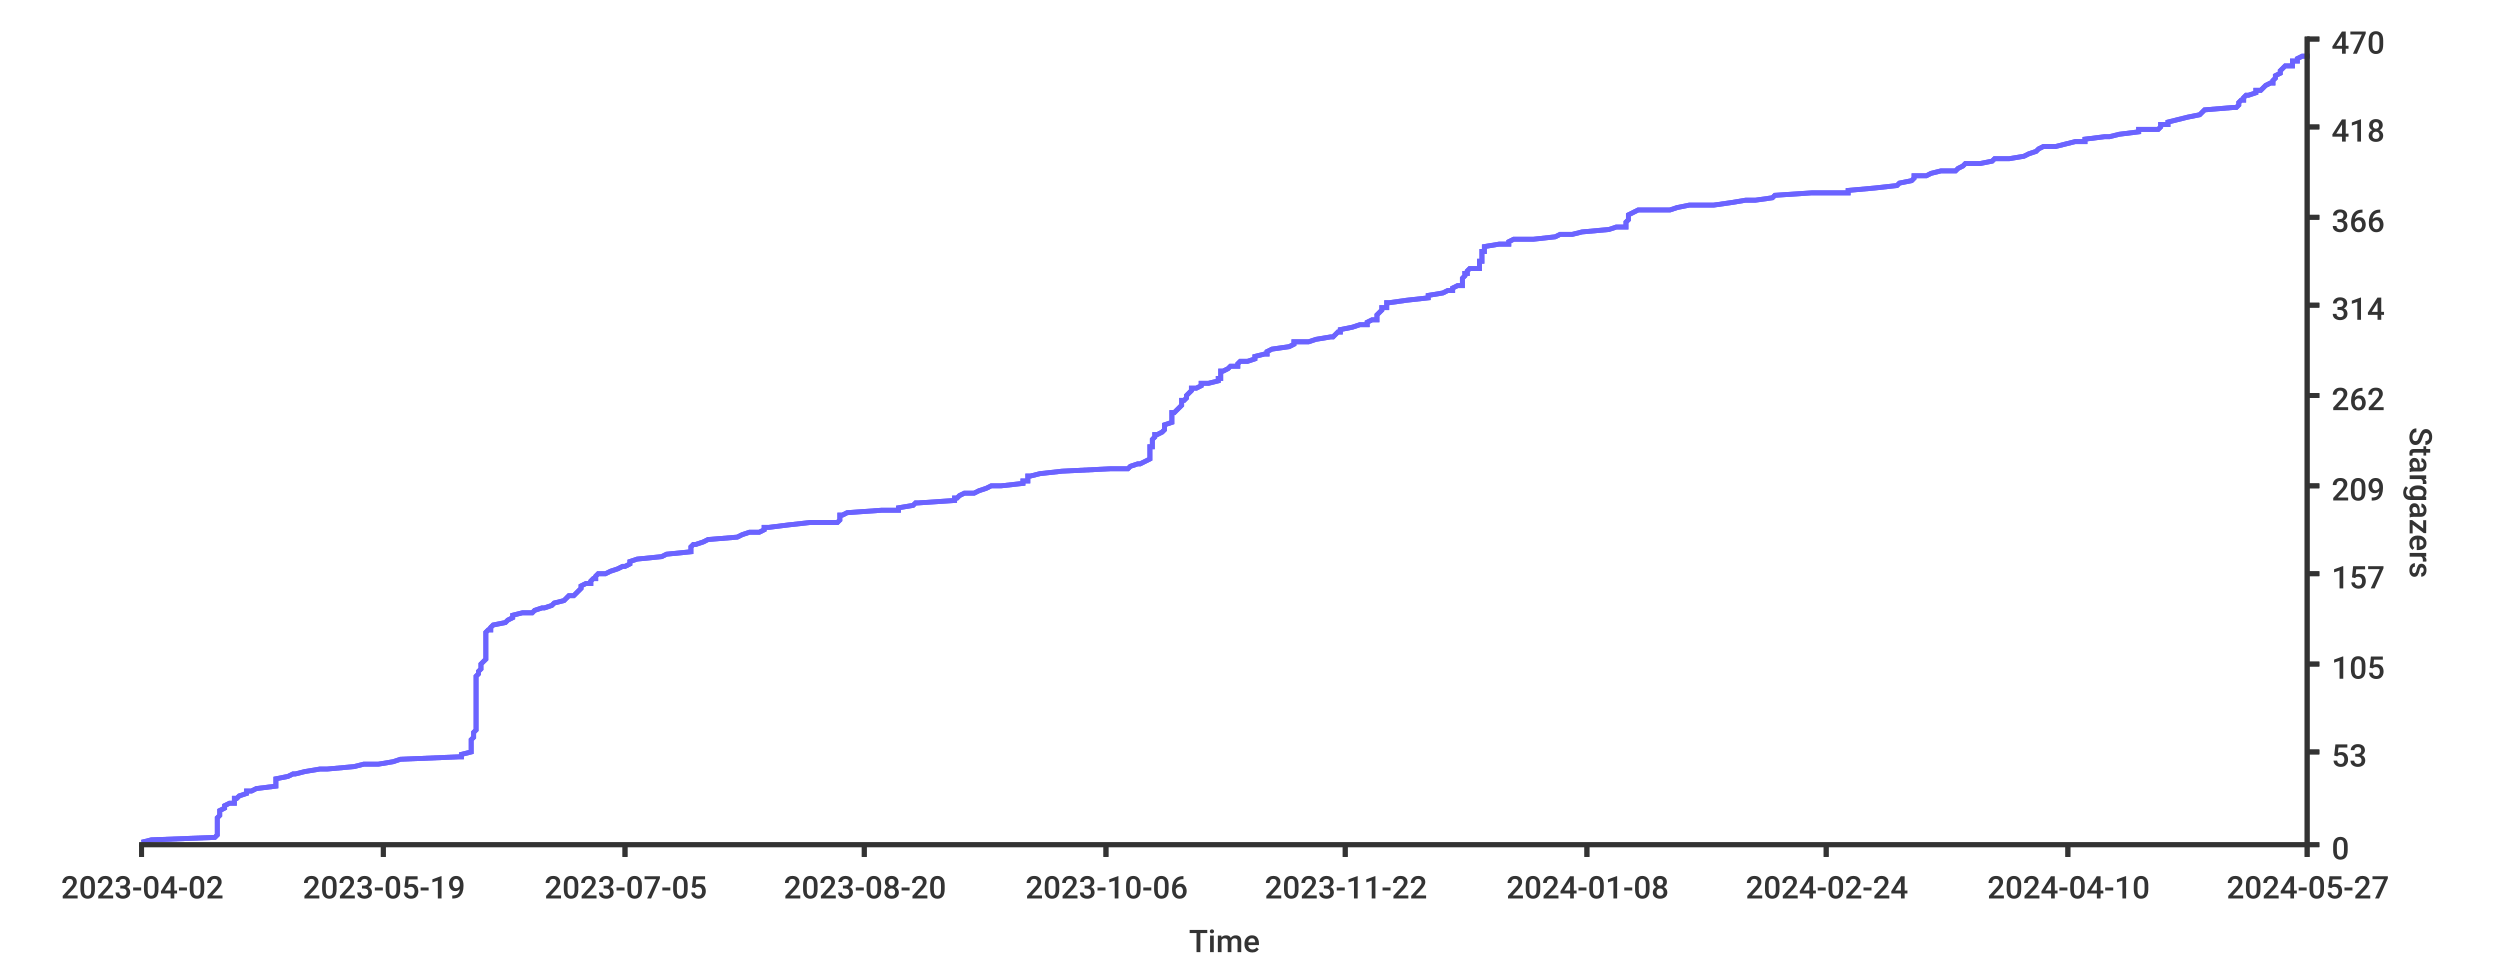
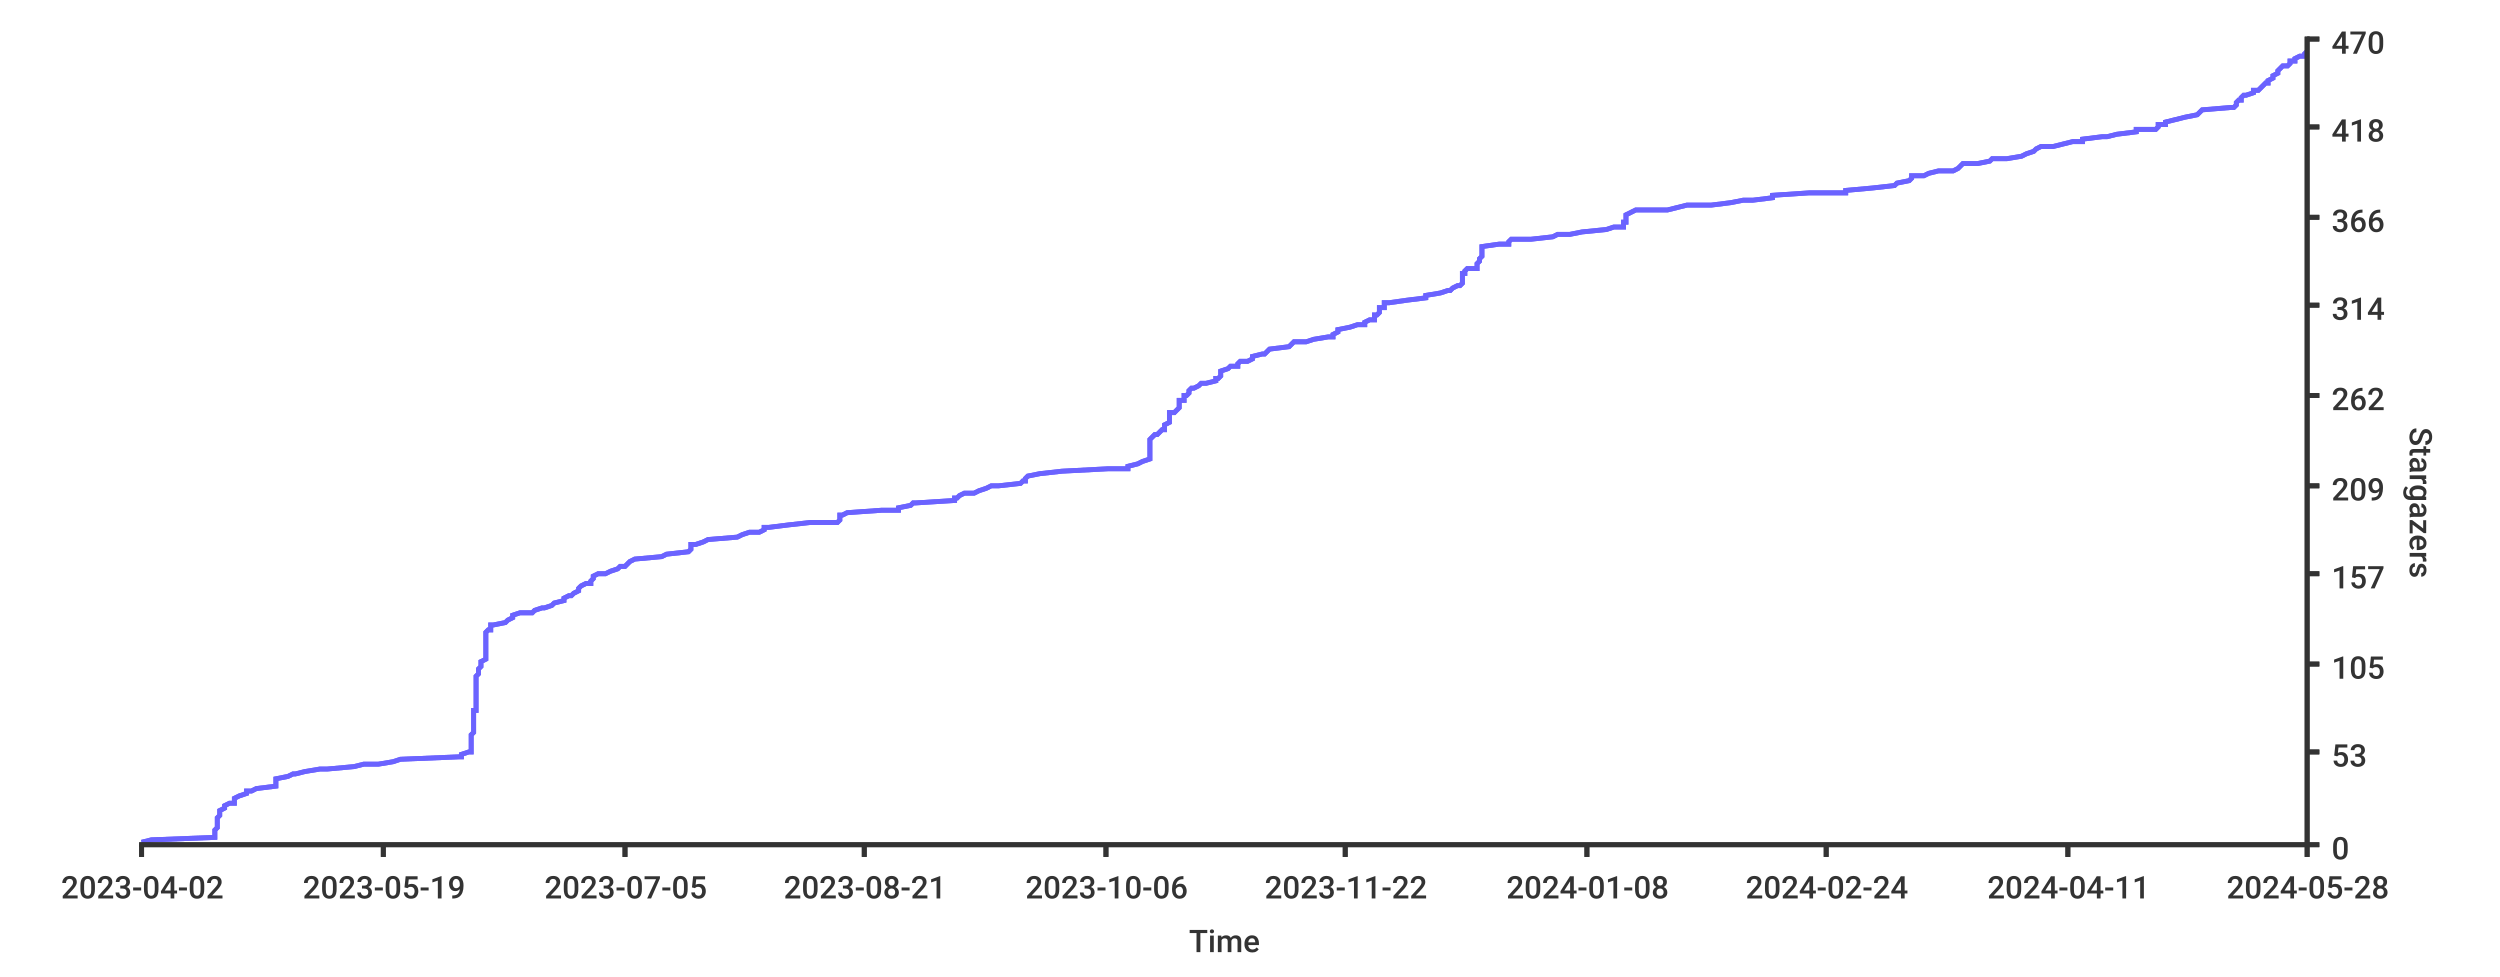
- <svg xmlns="http://www.w3.org/2000/svg" width="1024px" height="400px">
+ <svg xmlns="http://www.w3.org/2000/svg" height="400px" width="1024px">
  <style type="text/css">
path { fill: none; stroke: rgb(51,51,51); }
path.series { stroke: #6b63ff; }
rect.background { fill: rgb(255,255,255); stroke: none; }

text {
	stroke-width: 0;
	stroke: none;
	fill: rgba(51,51,51,1.0);
	font-size: 12.8px;
	font-family: 'Roboto Medium', sans-serif;
}
</style>
  <rect rx="8" x="0" y="0" width="1024px" height="400px" class="background" />
-   <rect x="0" y="0" width="1024px" height="400px" class="background" rx="8" />
-   <path class="series" d="M 58 345 L 62 344 L 88 343 L 88 343 L 89 342 L 89 341 L 89 341 L 89 340 L 89 339 L 89 338 L 89 338 L 89 337 L 89 336 L 89 336 L 89 335 L 90 334 L 90 334 L 90 333 L 90 332 L 92 331 L 92 331 L 92 330 L 94 329 L 96 329 L 96 328 L 96 327 L 97 327 L 98 326 L 101 325 L 101 324 L 103 324 L 105 323 L 113 322 L 113 322 L 113 321 L 113 320 L 113 320 L 113 319 L 118 318 L 120 317 L 121 317 L 125 316 L 131 315 L 134 315 L 145 314 L 149 313 L 155 313 L 161 312 L 164 311 L 188 310 L 189 310 L 189 309 L 193 308 L 193 308 L 193 307 L 193 306 L 193 305 L 193 305 L 193 304 L 193 303 L 193 303 L 194 302 L 194 301 L 194 301 L 194 300 L 195 299 L 195 298 L 195 298 L 195 297 L 195 296 L 195 296 L 195 295 L 195 294 L 195 294 L 195 293 L 195 292 L 195 291 L 195 291 L 195 290 L 195 289 L 195 289 L 195 288 L 195 287 L 195 287 L 195 286 L 195 285 L 195 284 L 195 284 L 195 283 L 195 282 L 195 282 L 195 281 L 195 280 L 195 280 L 195 279 L 195 278 L 195 277 L 195 277 L 196 276 L 196 275 L 196 275 L 197 274 L 197 273 L 197 272 L 197 272 L 198 271 L 199 270 L 199 270 L 199 269 L 199 268 L 199 268 L 199 267 L 199 266 L 199 265 L 199 265 L 199 264 L 199 263 L 199 263 L 199 262 L 199 261 L 199 261 L 199 260 L 199 259 L 200 258 L 201 258 L 201 257 L 202 256 L 202 256 L 207 255 L 208 254 L 208 254 L 210 253 L 210 252 L 214 251 L 218 251 L 219 250 L 222 249 L 223 249 L 226 248 L 227 247 L 227 247 L 231 246 L 232 245 L 233 244 L 235 244 L 236 243 L 237 242 L 237 242 L 238 241 L 238 240 L 240 239 L 242 239 L 242 238 L 243 237 L 244 237 L 244 236 L 245 235 L 248 235 L 250 234 L 253 233 L 255 232 L 256 232 L 258 231 L 258 230 L 258 230 L 261 229 L 271 228 L 271 228 L 273 227 L 283 226 L 283 225 L 283 225 L 283 224 L 284 223 L 285 223 L 288 222 L 290 221 L 290 221 L 302 220 L 304 219 L 307 218 L 311 218 L 313 217 L 313 216 L 315 216 L 323 215 L 332 214 L 343 214 L 344 213 L 344 212 L 344 211 L 345 211 L 347 210 L 361 209 L 368 209 L 368 208 L 374 207 L 375 206 L 376 206 L 391 205 L 391 204 L 392 204 L 393 203 L 395 202 L 399 202 L 401 201 L 404 200 L 406 199 L 410 199 L 419 198 L 419 197 L 421 197 L 421 196 L 421 195 L 422 195 L 426 194 L 435 193 L 455 192 L 462 192 L 463 191 L 466 190 L 467 190 L 469 189 L 471 188 L 471 188 L 471 187 L 471 186 L 471 185 L 471 185 L 471 184 L 471 183 L 472 183 L 472 182 L 472 181 L 472 181 L 472 180 L 473 179 L 473 178 L 474 178 L 476 177 L 477 176 L 477 176 L 477 175 L 477 174 L 480 173 L 480 173 L 480 172 L 480 171 L 480 171 L 480 170 L 480 169 L 481 169 L 482 168 L 483 167 L 484 166 L 484 166 L 484 165 L 484 164 L 485 164 L 486 163 L 486 162 L 486 162 L 487 161 L 488 160 L 488 159 L 490 159 L 492 158 L 492 157 L 495 157 L 499 156 L 499 155 L 500 155 L 500 154 L 500 153 L 500 152 L 501 152 L 503 151 L 504 150 L 507 150 L 507 149 L 508 148 L 511 148 L 514 147 L 514 146 L 518 145 L 519 145 L 519 144 L 521 143 L 521 143 L 528 142 L 530 141 L 530 140 L 536 140 L 539 139 L 545 138 L 546 138 L 547 137 L 548 136 L 549 136 L 549 135 L 554 134 L 557 133 L 560 133 L 560 132 L 562 131 L 564 131 L 564 130 L 564 129 L 564 129 L 565 128 L 566 127 L 566 126 L 568 126 L 568 125 L 568 124 L 569 124 L 576 123 L 585 122 L 585 122 L 585 121 L 591 120 L 593 119 L 595 119 L 595 118 L 597 117 L 599 117 L 599 116 L 599 115 L 599 115 L 599 114 L 600 113 L 600 112 L 601 112 L 601 111 L 602 110 L 606 110 L 606 109 L 606 108 L 606 107 L 607 107 L 607 106 L 607 105 L 607 105 L 607 104 L 607 103 L 608 103 L 608 102 L 608 101 L 614 100 L 618 100 L 618 99 L 620 98 L 628 98 L 637 97 L 639 96 L 644 96 L 648 95 L 659 94 L 662 93 L 666 93 L 666 92 L 666 91 L 666 91 L 667 90 L 667 89 L 667 89 L 667 88 L 669 87 L 671 86 L 684 86 L 687 85 L 692 84 L 702 84 L 709 83 L 715 82 L 719 82 L 726 81 L 727 80 L 742 79 L 757 79 L 757 78 L 768 77 L 768 77 L 777 76 L 778 75 L 783 74 L 783 74 L 784 73 L 784 72 L 789 72 L 791 71 L 795 70 L 801 70 L 802 69 L 804 68 L 805 67 L 811 67 L 816 66 L 817 65 L 823 65 L 829 64 L 831 63 L 831 63 L 834 62 L 835 61 L 837 60 L 842 60 L 846 59 L 850 58 L 854 58 L 854 57 L 862 56 L 864 56 L 868 55 L 876 54 L 876 53 L 884 53 L 885 52 L 885 51 L 888 51 L 888 50 L 892 49 L 892 49 L 896 48 L 901 47 L 902 46 L 902 46 L 903 45 L 915 44 L 916 44 L 917 43 L 917 42 L 918 41 L 919 41 L 919 40 L 920 39 L 921 39 L 924 38 L 924 37 L 926 37 L 927 36 L 928 35 L 930 34 L 931 34 L 931 33 L 932 32 L 932 32 L 932 31 L 934 30 L 934 30 L 934 29 L 935 28 L 936 27 L 939 27 L 939 26 L 939 25 L 941 25 L 941 24 L 943 23 L 945 23 L 945 22" stroke-width="2" />
-   <path d="M 58 345 L 62 344 L 88 343 L 88 343 L 89 342 L 89 341 L 89 341 L 89 340 L 89 339 L 89 338 L 89 338 L 89 337 L 89 336 L 89 336 L 89 335 L 90 334 L 90 334 L 90 333 L 90 332 L 92 331 L 92 331 L 92 330 L 94 329 L 96 329 L 96 328 L 96 327 L 97 327 L 98 326 L 101 325 L 101 324 L 103 324 L 105 323 L 113 322 L 113 322 L 113 321 L 113 320 L 113 320 L 113 319 L 118 318 L 120 317 L 121 317 L 125 316 L 131 315 L 134 315 L 145 314 L 149 313 L 155 313 L 161 312 L 164 311 L 188 310 L 189 310 L 189 309 L 193 308 L 193 308 L 193 307 L 193 306 L 193 305 L 193 305 L 193 304 L 193 303 L 193 303 L 194 302 L 194 301 L 194 301 L 194 300 L 195 299 L 195 298 L 195 298 L 195 297 L 195 296 L 195 296 L 195 295 L 195 294 L 195 294 L 195 293 L 195 292 L 195 291 L 195 291 L 195 290 L 195 289 L 195 289 L 195 288 L 195 287 L 195 287 L 195 286 L 195 285 L 195 284 L 195 284 L 195 283 L 195 282 L 195 282 L 195 281 L 195 280 L 195 280 L 195 279 L 195 278 L 195 277 L 195 277 L 196 276 L 196 275 L 196 275 L 197 274 L 197 273 L 197 272 L 197 272 L 198 271 L 199 270 L 199 270 L 199 269 L 199 268 L 199 268 L 199 267 L 199 266 L 199 265 L 199 265 L 199 264 L 199 263 L 199 263 L 199 262 L 199 261 L 199 261 L 199 260 L 199 259 L 200 258 L 201 258 L 201 257 L 202 256 L 202 256 L 207 255 L 208 254 L 208 254 L 210 253 L 210 252 L 214 251 L 218 251 L 219 250 L 222 249 L 223 249 L 226 248 L 227 247 L 227 247 L 231 246 L 232 245 L 233 244 L 235 244 L 236 243 L 237 242 L 237 242 L 238 241 L 238 240 L 240 239 L 242 239 L 242 238 L 243 237 L 244 237 L 244 236 L 245 235 L 248 235 L 250 234 L 253 233 L 255 232 L 256 232 L 258 231 L 258 230 L 258 230 L 261 229 L 271 228 L 271 228 L 273 227 L 283 226 L 283 225 L 283 225 L 283 224 L 284 223 L 285 223 L 288 222 L 290 221 L 290 221 L 302 220 L 304 219 L 307 218 L 311 218 L 313 217 L 313 216 L 315 216 L 323 215 L 332 214 L 343 214 L 344 213 L 344 212 L 344 211 L 345 211 L 347 210 L 361 209 L 368 209 L 368 208 L 374 207 L 375 206 L 376 206 L 391 205 L 391 204 L 392 204 L 393 203 L 395 202 L 399 202 L 401 201 L 404 200 L 406 199 L 410 199 L 419 198 L 419 197 L 421 197 L 421 196 L 421 195 L 422 195 L 426 194 L 435 193 L 455 192 L 462 192 L 463 191 L 466 190 L 467 190 L 469 189 L 471 188 L 471 188 L 471 187 L 471 186 L 471 185 L 471 185 L 471 184 L 471 183 L 472 183 L 472 182 L 472 181 L 472 181 L 472 180 L 473 179 L 473 178 L 474 178 L 476 177 L 477 176 L 477 176 L 477 175 L 477 174 L 480 173 L 480 173 L 480 172 L 480 171 L 480 171 L 480 170 L 480 169 L 481 169 L 482 168 L 483 167 L 484 166 L 484 166 L 484 165 L 484 164 L 485 164 L 486 163 L 486 162 L 486 162 L 487 161 L 488 160 L 488 159 L 490 159 L 492 158 L 492 157 L 495 157 L 499 156 L 499 155 L 500 155 L 500 154 L 500 153 L 500 152 L 501 152 L 503 151 L 504 150 L 507 150 L 507 149 L 508 148 L 511 148 L 514 147 L 514 146 L 518 145 L 519 145 L 519 144 L 521 143 L 521 143 L 528 142 L 530 141 L 530 140 L 536 140 L 539 139 L 545 138 L 546 138 L 547 137 L 548 136 L 549 136 L 549 135 L 554 134 L 557 133 L 560 133 L 560 132 L 562 131 L 564 131 L 564 130 L 564 129 L 564 129 L 565 128 L 566 127 L 566 126 L 568 126 L 568 125 L 568 124 L 569 124 L 576 123 L 585 122 L 585 122 L 585 121 L 591 120 L 593 119 L 595 119 L 595 118 L 597 117 L 599 117 L 599 116 L 599 115 L 599 115 L 599 114 L 600 113 L 600 112 L 601 112 L 601 111 L 602 110 L 606 110 L 606 109 L 606 108 L 606 107 L 607 107 L 607 106 L 607 105 L 607 105 L 607 104 L 607 103 L 608 103 L 608 102 L 608 101 L 614 100 L 618 100 L 618 99 L 620 98 L 628 98 L 637 97 L 639 96 L 644 96 L 648 95 L 659 94 L 662 93 L 666 93 L 666 92 L 666 91 L 666 91 L 667 90 L 667 89 L 667 89 L 667 88 L 669 87 L 671 86 L 684 86 L 687 85 L 692 84 L 702 84 L 709 83 L 715 82 L 719 82 L 726 81 L 727 80 L 742 79 L 757 79 L 757 78 L 768 77 L 768 77 L 777 76 L 778 75 L 783 74 L 783 74 L 784 73 L 784 72 L 789 72 L 791 71 L 795 70 L 801 70 L 802 69 L 804 68 L 805 67 L 811 67 L 816 66 L 817 65 L 823 65 L 829 64 L 831 63 L 831 63 L 834 62 L 835 61 L 837 60 L 842 60 L 846 59 L 850 58 L 854 58 L 854 57 L 862 56 L 864 56 L 868 55 L 876 54 L 876 53 L 884 53 L 885 52 L 885 51 L 888 51 L 888 50 L 892 49 L 892 49 L 896 48 L 901 47 L 902 46 L 902 46 L 903 45 L 915 44 L 916 44 L 917 43 L 917 42 L 918 41 L 919 41 L 919 40 L 920 39 L 921 39 L 924 38 L 924 37 L 926 37 L 927 36 L 928 35 L 930 34 L 931 34 L 931 33 L 932 32 L 932 32 L 932 31 L 934 30 L 934 30 L 934 29 L 935 28 L 936 27 L 939 27 L 939 26 L 939 25 L 941 25 L 941 24 L 943 23 L 945 23 L 945 22" stroke-width="2" class="series" />
+   <rect class="background" rx="8" x="0" y="0" width="1024px" height="400px" />
+   <path class="series" d="M 58 345 L 62 344 L 88 343 L 88 343 L 88 342 L 88 341 L 88 341 L 88 340 L 89 339 L 89 338 L 89 338 L 89 337 L 89 336 L 89 336 L 89 335 L 90 334 L 90 334 L 90 333 L 90 332 L 92 331 L 92 331 L 92 330 L 94 329 L 96 329 L 96 328 L 96 327 L 96 327 L 98 326 L 101 325 L 101 324 L 103 324 L 105 323 L 113 322 L 113 322 L 113 321 L 113 320 L 113 320 L 113 319 L 118 318 L 120 317 L 121 317 L 125 316 L 131 315 L 134 315 L 145 314 L 149 313 L 155 313 L 161 312 L 164 311 L 188 310 L 189 310 L 189 309 L 192 308 L 193 308 L 193 307 L 193 306 L 193 305 L 193 305 L 193 304 L 193 303 L 193 303 L 193 302 L 193 301 L 193 301 L 194 300 L 194 299 L 194 298 L 194 298 L 194 297 L 194 296 L 194 296 L 194 295 L 194 294 L 194 294 L 194 293 L 194 292 L 194 291 L 195 291 L 195 290 L 195 289 L 195 289 L 195 288 L 195 287 L 195 287 L 195 286 L 195 285 L 195 284 L 195 284 L 195 283 L 195 282 L 195 282 L 195 281 L 195 280 L 195 280 L 195 279 L 195 278 L 195 277 L 195 277 L 196 276 L 196 275 L 196 275 L 196 274 L 197 273 L 197 272 L 197 272 L 197 271 L 199 270 L 199 270 L 199 269 L 199 268 L 199 268 L 199 267 L 199 266 L 199 265 L 199 265 L 199 264 L 199 263 L 199 263 L 199 262 L 199 261 L 199 261 L 199 260 L 199 259 L 200 258 L 201 258 L 201 257 L 201 256 L 202 256 L 207 255 L 208 254 L 208 254 L 210 253 L 210 252 L 213 251 L 218 251 L 219 250 L 222 249 L 223 249 L 226 248 L 227 247 L 227 247 L 231 246 L 231 245 L 233 244 L 234 244 L 235 243 L 237 242 L 237 242 L 237 241 L 238 240 L 240 239 L 242 239 L 242 238 L 243 237 L 243 237 L 243 236 L 245 235 L 248 235 L 250 234 L 253 233 L 254 232 L 256 232 L 257 231 L 258 230 L 258 230 L 260 229 L 271 228 L 271 228 L 273 227 L 282 226 L 283 225 L 283 225 L 283 224 L 283 223 L 285 223 L 288 222 L 290 221 L 290 221 L 302 220 L 304 219 L 307 218 L 311 218 L 313 217 L 313 216 L 315 216 L 323 215 L 332 214 L 343 214 L 344 213 L 344 212 L 344 211 L 345 211 L 347 210 L 361 209 L 368 209 L 368 208 L 373 207 L 374 206 L 375 206 L 391 205 L 391 204 L 392 204 L 393 203 L 395 202 L 399 202 L 401 201 L 404 200 L 406 199 L 409 199 L 418 198 L 419 197 L 420 197 L 420 196 L 421 195 L 421 195 L 426 194 L 435 193 L 454 192 L 462 192 L 462 191 L 466 190 L 466 190 L 468 189 L 471 188 L 471 188 L 471 187 L 471 186 L 471 185 L 471 185 L 471 184 L 471 183 L 471 183 L 471 182 L 471 181 L 471 181 L 471 180 L 472 179 L 473 178 L 474 178 L 475 177 L 476 176 L 477 176 L 477 175 L 477 174 L 479 173 L 479 173 L 479 172 L 479 171 L 479 171 L 479 170 L 479 169 L 481 169 L 482 168 L 483 167 L 483 166 L 483 166 L 483 165 L 483 164 L 485 164 L 485 163 L 485 162 L 486 162 L 487 161 L 487 160 L 488 159 L 489 159 L 491 158 L 492 157 L 494 157 L 498 156 L 498 155 L 499 155 L 500 154 L 500 153 L 500 152 L 500 152 L 503 151 L 504 150 L 507 150 L 507 149 L 508 148 L 511 148 L 513 147 L 513 146 L 517 145 L 518 145 L 519 144 L 520 143 L 520 143 L 528 142 L 529 141 L 530 140 L 535 140 L 538 139 L 544 138 L 546 138 L 546 137 L 548 136 L 548 136 L 548 135 L 553 134 L 556 133 L 559 133 L 559 132 L 561 131 L 563 131 L 563 130 L 563 129 L 564 129 L 565 128 L 565 127 L 565 126 L 567 126 L 567 125 L 567 124 L 569 124 L 576 123 L 584 122 L 584 122 L 584 121 L 590 120 L 593 119 L 594 119 L 595 118 L 597 117 L 598 117 L 599 116 L 599 115 L 599 115 L 599 114 L 599 113 L 599 112 L 600 112 L 600 111 L 601 110 L 605 110 L 605 109 L 605 108 L 606 107 L 606 107 L 606 106 L 607 105 L 607 105 L 607 104 L 607 103 L 607 103 L 607 102 L 607 101 L 614 100 L 618 100 L 618 99 L 619 98 L 627 98 L 636 97 L 638 96 L 643 96 L 648 95 L 658 94 L 661 93 L 665 93 L 665 92 L 665 91 L 666 91 L 666 90 L 666 89 L 666 89 L 666 88 L 668 87 L 670 86 L 683 86 L 687 85 L 691 84 L 701 84 L 709 83 L 714 82 L 718 82 L 726 81 L 726 80 L 741 79 L 756 79 L 756 78 L 767 77 L 767 77 L 776 76 L 777 75 L 782 74 L 782 74 L 783 73 L 783 72 L 788 72 L 790 71 L 794 70 L 800 70 L 802 69 L 803 68 L 804 67 L 810 67 L 815 66 L 816 65 L 822 65 L 828 64 L 830 63 L 830 63 L 833 62 L 834 61 L 836 60 L 841 60 L 845 59 L 849 58 L 853 58 L 853 57 L 861 56 L 863 56 L 867 55 L 875 54 L 875 53 L 883 53 L 884 52 L 884 51 L 887 51 L 887 50 L 891 49 L 891 49 L 895 48 L 900 47 L 901 46 L 901 46 L 902 45 L 914 44 L 915 44 L 916 43 L 916 42 L 917 41 L 918 41 L 918 40 L 919 39 L 920 39 L 923 38 L 923 37 L 925 37 L 926 36 L 927 35 L 928 34 L 929 34 L 929 33 L 931 32 L 931 32 L 931 31 L 933 30 L 933 30 L 933 29 L 934 28 L 935 27 L 937 27 L 938 26 L 938 25 L 940 25 L 940 24 L 942 23 L 944 23 L 944 22 L 945 21" stroke-width="2" />
+   <path stroke-width="2" class="series" d="M 58 345 L 62 344 L 88 343 L 88 343 L 88 342 L 88 341 L 88 341 L 88 340 L 89 339 L 89 338 L 89 338 L 89 337 L 89 336 L 89 336 L 89 335 L 90 334 L 90 334 L 90 333 L 90 332 L 92 331 L 92 331 L 92 330 L 94 329 L 96 329 L 96 328 L 96 327 L 96 327 L 98 326 L 101 325 L 101 324 L 103 324 L 105 323 L 113 322 L 113 322 L 113 321 L 113 320 L 113 320 L 113 319 L 118 318 L 120 317 L 121 317 L 125 316 L 131 315 L 134 315 L 145 314 L 149 313 L 155 313 L 161 312 L 164 311 L 188 310 L 189 310 L 189 309 L 192 308 L 193 308 L 193 307 L 193 306 L 193 305 L 193 305 L 193 304 L 193 303 L 193 303 L 193 302 L 193 301 L 193 301 L 194 300 L 194 299 L 194 298 L 194 298 L 194 297 L 194 296 L 194 296 L 194 295 L 194 294 L 194 294 L 194 293 L 194 292 L 194 291 L 195 291 L 195 290 L 195 289 L 195 289 L 195 288 L 195 287 L 195 287 L 195 286 L 195 285 L 195 284 L 195 284 L 195 283 L 195 282 L 195 282 L 195 281 L 195 280 L 195 280 L 195 279 L 195 278 L 195 277 L 195 277 L 196 276 L 196 275 L 196 275 L 196 274 L 197 273 L 197 272 L 197 272 L 197 271 L 199 270 L 199 270 L 199 269 L 199 268 L 199 268 L 199 267 L 199 266 L 199 265 L 199 265 L 199 264 L 199 263 L 199 263 L 199 262 L 199 261 L 199 261 L 199 260 L 199 259 L 200 258 L 201 258 L 201 257 L 201 256 L 202 256 L 207 255 L 208 254 L 208 254 L 210 253 L 210 252 L 213 251 L 218 251 L 219 250 L 222 249 L 223 249 L 226 248 L 227 247 L 227 247 L 231 246 L 231 245 L 233 244 L 234 244 L 235 243 L 237 242 L 237 242 L 237 241 L 238 240 L 240 239 L 242 239 L 242 238 L 243 237 L 243 237 L 243 236 L 245 235 L 248 235 L 250 234 L 253 233 L 254 232 L 256 232 L 257 231 L 258 230 L 258 230 L 260 229 L 271 228 L 271 228 L 273 227 L 282 226 L 283 225 L 283 225 L 283 224 L 283 223 L 285 223 L 288 222 L 290 221 L 290 221 L 302 220 L 304 219 L 307 218 L 311 218 L 313 217 L 313 216 L 315 216 L 323 215 L 332 214 L 343 214 L 344 213 L 344 212 L 344 211 L 345 211 L 347 210 L 361 209 L 368 209 L 368 208 L 373 207 L 374 206 L 375 206 L 391 205 L 391 204 L 392 204 L 393 203 L 395 202 L 399 202 L 401 201 L 404 200 L 406 199 L 409 199 L 418 198 L 419 197 L 420 197 L 420 196 L 421 195 L 421 195 L 426 194 L 435 193 L 454 192 L 462 192 L 462 191 L 466 190 L 466 190 L 468 189 L 471 188 L 471 188 L 471 187 L 471 186 L 471 185 L 471 185 L 471 184 L 471 183 L 471 183 L 471 182 L 471 181 L 471 181 L 471 180 L 472 179 L 473 178 L 474 178 L 475 177 L 476 176 L 477 176 L 477 175 L 477 174 L 479 173 L 479 173 L 479 172 L 479 171 L 479 171 L 479 170 L 479 169 L 481 169 L 482 168 L 483 167 L 483 166 L 483 166 L 483 165 L 483 164 L 485 164 L 485 163 L 485 162 L 486 162 L 487 161 L 487 160 L 488 159 L 489 159 L 491 158 L 492 157 L 494 157 L 498 156 L 498 155 L 499 155 L 500 154 L 500 153 L 500 152 L 500 152 L 503 151 L 504 150 L 507 150 L 507 149 L 508 148 L 511 148 L 513 147 L 513 146 L 517 145 L 518 145 L 519 144 L 520 143 L 520 143 L 528 142 L 529 141 L 530 140 L 535 140 L 538 139 L 544 138 L 546 138 L 546 137 L 548 136 L 548 136 L 548 135 L 553 134 L 556 133 L 559 133 L 559 132 L 561 131 L 563 131 L 563 130 L 563 129 L 564 129 L 565 128 L 565 127 L 565 126 L 567 126 L 567 125 L 567 124 L 569 124 L 576 123 L 584 122 L 584 122 L 584 121 L 590 120 L 593 119 L 594 119 L 595 118 L 597 117 L 598 117 L 599 116 L 599 115 L 599 115 L 599 114 L 599 113 L 599 112 L 600 112 L 600 111 L 601 110 L 605 110 L 605 109 L 605 108 L 606 107 L 606 107 L 606 106 L 607 105 L 607 105 L 607 104 L 607 103 L 607 103 L 607 102 L 607 101 L 614 100 L 618 100 L 618 99 L 619 98 L 627 98 L 636 97 L 638 96 L 643 96 L 648 95 L 658 94 L 661 93 L 665 93 L 665 92 L 665 91 L 666 91 L 666 90 L 666 89 L 666 89 L 666 88 L 668 87 L 670 86 L 683 86 L 687 85 L 691 84 L 701 84 L 709 83 L 714 82 L 718 82 L 726 81 L 726 80 L 741 79 L 756 79 L 756 78 L 767 77 L 767 77 L 776 76 L 777 75 L 782 74 L 782 74 L 783 73 L 783 72 L 788 72 L 790 71 L 794 70 L 800 70 L 802 69 L 803 68 L 804 67 L 810 67 L 815 66 L 816 65 L 822 65 L 828 64 L 830 63 L 830 63 L 833 62 L 834 61 L 836 60 L 841 60 L 845 59 L 849 58 L 853 58 L 853 57 L 861 56 L 863 56 L 867 55 L 875 54 L 875 53 L 883 53 L 884 52 L 884 51 L 887 51 L 887 50 L 891 49 L 891 49 L 895 48 L 900 47 L 901 46 L 901 46 L 902 45 L 914 44 L 915 44 L 916 43 L 916 42 L 917 41 L 918 41 L 918 40 L 919 39 L 920 39 L 923 38 L 923 37 L 925 37 L 926 36 L 927 35 L 928 34 L 929 34 L 929 33 L 931 32 L 931 32 L 931 31 L 933 30 L 933 30 L 933 29 L 934 28 L 935 27 L 937 27 L 938 26 L 938 25 L 940 25 L 940 24 L 942 23 L 944 23 L 944 22 L 945 21" />
  <path stroke-width="2" d="M 945 346 L 945 15" />
  <path stroke-width="2" d="M 945 346 L 945 15" />
-   <path d="M 945 346 L 950 346" stroke-width="2" />
-   <path d="M 945 346 L 950 346" stroke-width="2" />
+   <path stroke-width="2" d="M 945 346 L 950 346" />
+   <path stroke-width="2" d="M 945 346 L 950 346" />
  <text x="955" y="352">0</text>
  <path stroke-width="2" d="M 945 308 L 950 308" />
  <path stroke-width="2" d="M 945 308 L 950 308" />
  <text x="955" y="314">53</text>
  <path stroke-width="2" d="M 945 272 L 950 272" />
  <path stroke-width="2" d="M 945 272 L 950 272" />
  <text x="955" y="278">105</text>
  <path stroke-width="2" d="M 945 235 L 950 235" />
  <path stroke-width="2" d="M 945 235 L 950 235" />
-   <text x="955" y="241">157</text>
+   <text y="241" x="955">157</text>
  <path stroke-width="2" d="M 945 199 L 950 199" />
  <path stroke-width="2" d="M 945 199 L 950 199" />
  <text x="955" y="205">209</text>
  <path d="M 945 162 L 950 162" stroke-width="2" />
  <path stroke-width="2" d="M 945 162 L 950 162" />
  <text x="955" y="168">262</text>
  <path stroke-width="2" d="M 945 125 L 950 125" />
  <path stroke-width="2" d="M 945 125 L 950 125" />
-   <text y="131" x="955">314</text>
+   <text x="955" y="131">314</text>
  <path stroke-width="2" d="M 945 89 L 950 89" />
  <path stroke-width="2" d="M 945 89 L 950 89" />
  <text x="955" y="95">366</text>
  <path stroke-width="2" d="M 945 52 L 950 52" />
  <path stroke-width="2" d="M 945 52 L 950 52" />
  <text x="955" y="58">418</text>
  <path stroke-width="2" d="M 945 16 L 950 16" />
  <path stroke-width="2" d="M 945 16 L 950 16" />
  <text x="955" y="22">470</text>
  <text x="987" y="175" transform="rotate(90.00,987,175)">Stargazers</text>
  <path stroke-width="2" d="M 57 346 L 945 346" />
  <path stroke-width="2" d="M 57 346 L 945 346" />
  <path stroke-width="2" d="M 58 346 L 58 351" />
  <path stroke-width="2" d="M 58 346 L 58 351" />
-   <text y="368" x="25">2023-04-02</text>
+   <text x="25" y="368">2023-04-02</text>
  <path stroke-width="2" d="M 157 346 L 157 351" />
  <path stroke-width="2" d="M 157 346 L 157 351" />
  <text x="124" y="368">2023-05-19</text>
-   <path d="M 256 346 L 256 351" stroke-width="2" />
+   <path stroke-width="2" d="M 256 346 L 256 351" />
  <path stroke-width="2" d="M 256 346 L 256 351" />
  <text x="223" y="368">2023-07-05</text>
  <path stroke-width="2" d="M 354 346 L 354 351" />
  <path stroke-width="2" d="M 354 346 L 354 351" />
-   <text x="321" y="368">2023-08-20</text>
+   <text x="321" y="368">2023-08-21</text>
  <path stroke-width="2" d="M 453 346 L 453 351" />
  <path stroke-width="2" d="M 453 346 L 453 351" />
  <text x="420" y="368">2023-10-06</text>
  <path stroke-width="2" d="M 551 346 L 551 351" />
-   <path stroke-width="2" d="M 551 346 L 551 351" />
+   <path d="M 551 346 L 551 351" stroke-width="2" />
  <text x="518" y="368">2023-11-22</text>
  <path stroke-width="2" d="M 650 346 L 650 351" />
  <path stroke-width="2" d="M 650 346 L 650 351" />
  <text x="617" y="368">2024-01-08</text>
-   <path stroke-width="2" d="M 748 346 L 748 351" />
-   <path stroke-width="2" d="M 748 346 L 748 351" />
-   <text x="715" y="368">2024-02-24</text>
+   <path d="M 748 346 L 748 351" stroke-width="2" />
+   <path d="M 748 346 L 748 351" stroke-width="2" />
+   <text y="368" x="715">2024-02-24</text>
  <path stroke-width="2" d="M 847 346 L 847 351" />
  <path stroke-width="2" d="M 847 346 L 847 351" />
-   <text x="814" y="368">2024-04-10</text>
+   <text x="814" y="368">2024-04-11</text>
  <path stroke-width="2" d="M 945 346 L 945 351" />
  <path stroke-width="2" d="M 945 346 L 945 351" />
-   <text y="368" x="912">2024-05-27</text>
-   <text y="390" x="487">Time</text>
+   <text x="912" y="368">2024-05-28</text>
+   <text x="487" y="390">Time</text>
</svg>
